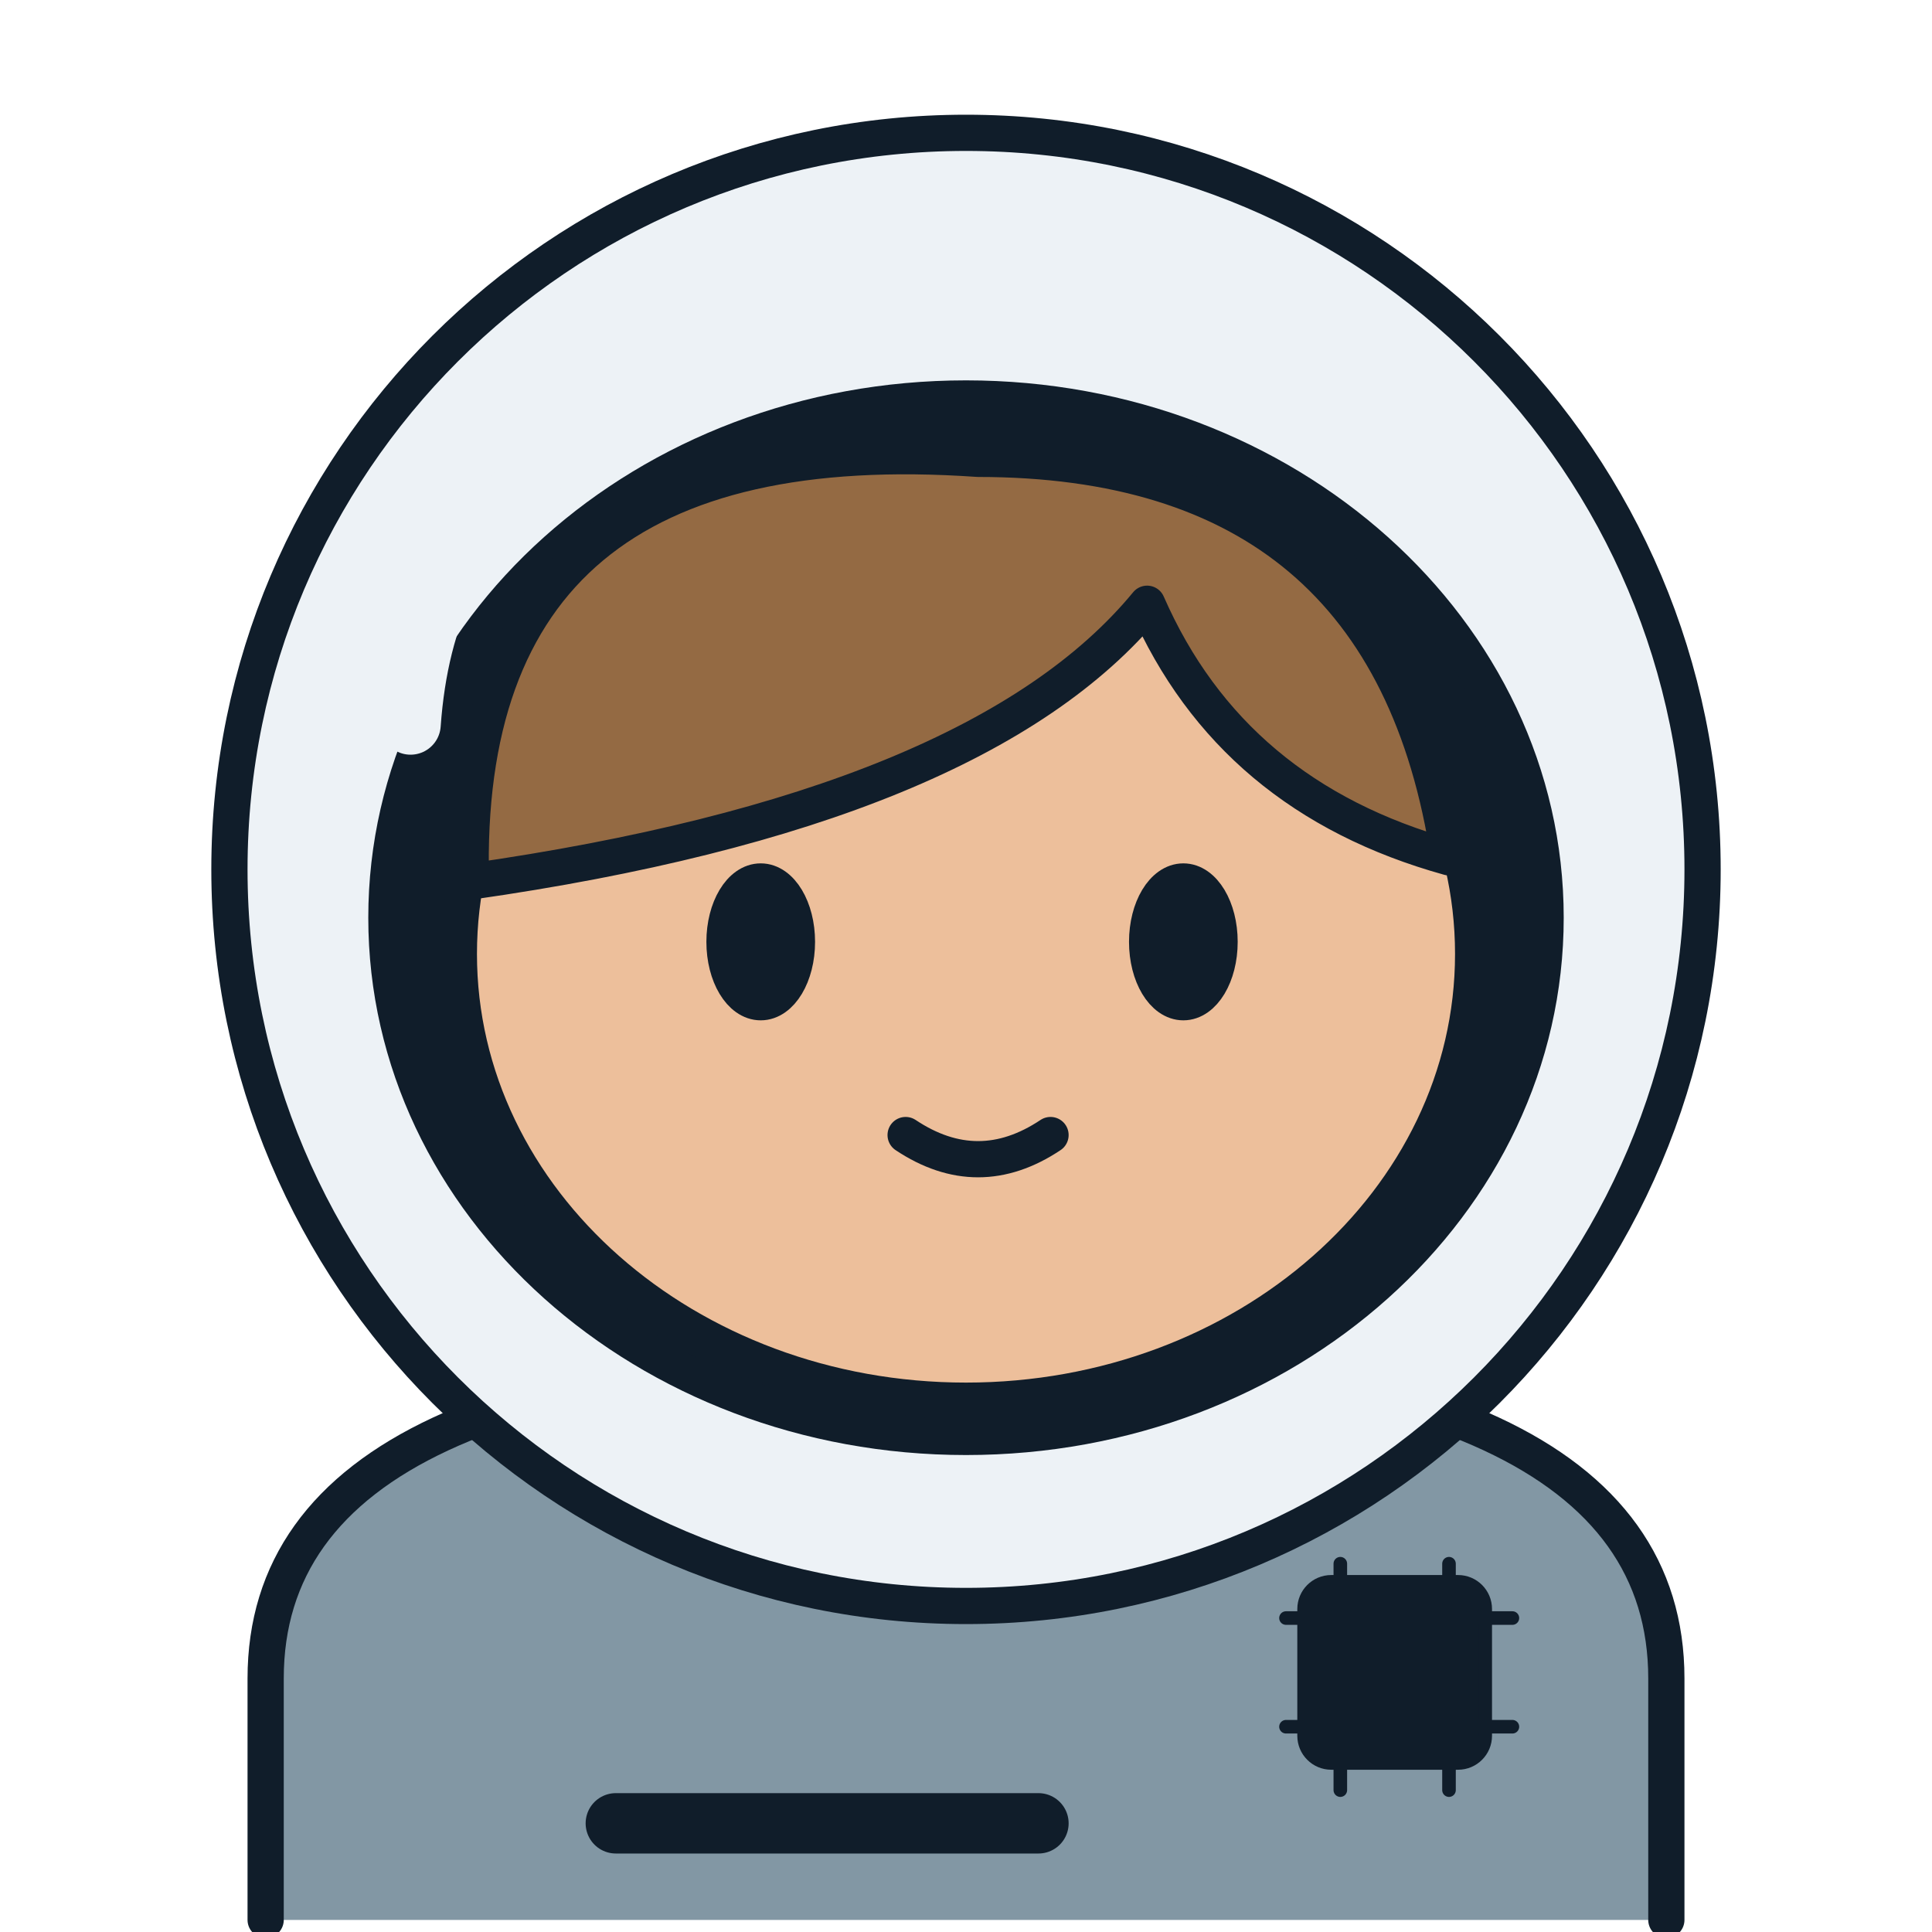
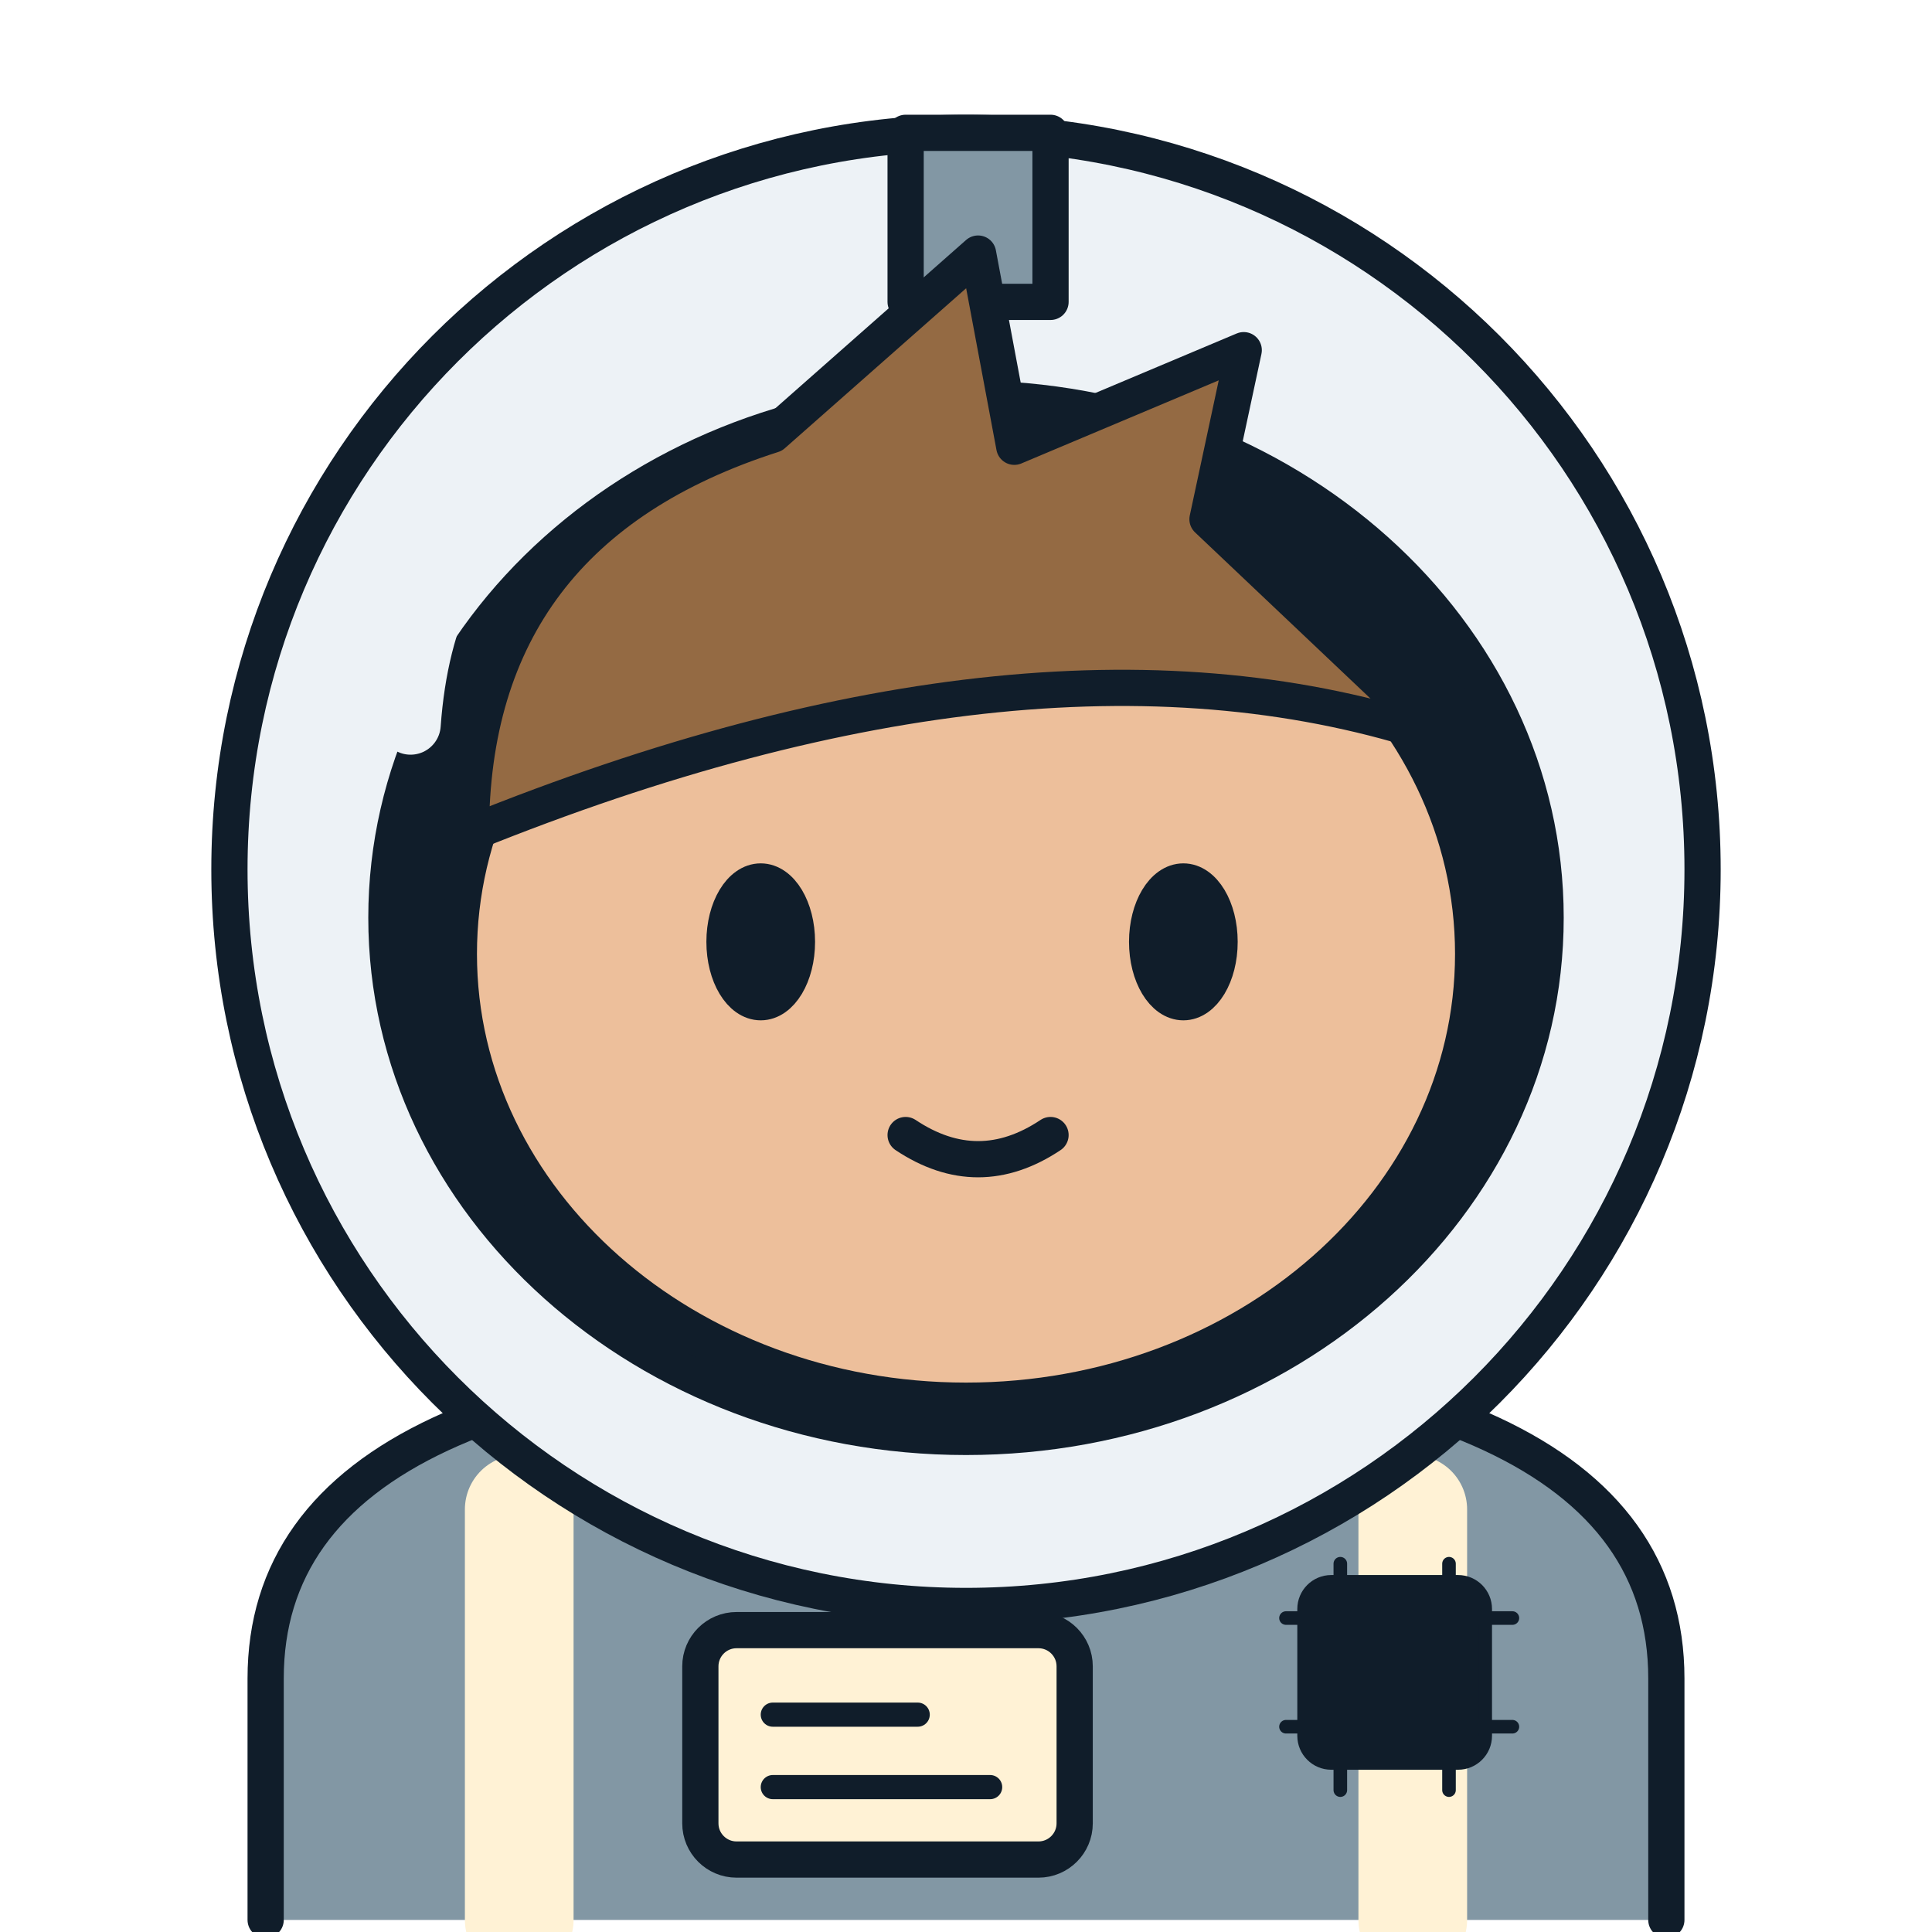
<svg xmlns="http://www.w3.org/2000/svg" viewBox="0 0 160 160">
  <g stroke="#101d2a" stroke-width="3" stroke-linecap="round" stroke-linejoin="round">
    <path d="M22 159v-20q0-27 58-27t58 27v20" fill="#8297a4" />
+     <path d="M43 125v34m74-34v34" stroke="#fff2d5" stroke-width="9" />
    <rect x="59" y="111" width="42" height="15" rx="6" fill="#101d2a" />
    <ellipse cx="80" cy="72" rx="61" ry="61" fill="#edf2f6" />
+     <path d="M75 11h12v14H75z" fill="#8297a4" />
    <ellipse cx="80" cy="76" rx="48" ry="43" fill="#101d2a" />
    <ellipse cx="80" cy="79" rx="42" ry="37" fill="#edbf9b" />
-     <path d="M39 73q-1-38 42-35q34 0 39 33q-18-5-25-21q-14 17-56 23Z" fill="#946a43" />
+     <g fill="#946a43">
+       <path d="M39 69q0-25 25-33l17-15 3 16 19-8-3 14 19 18q-33-11-80 8Z" />
+     </g>
    <path d="M34 60q1-14 10-20" stroke="#edf2f6" stroke-width="5" fill="none" />
    <ellipse cx="63" cy="78" rx="3" ry="5" fill="#101d2a" />
    <ellipse cx="98" cy="78" rx="3" ry="5" fill="#101d2a" />
    <path d="M75 94q6 4 12 0" fill="none" />
    <g transform="translate(105 128) scale(.75)" fill="#101d2a" stroke-width="1.5">
      <rect x="4" y="4" width="20" height="20" rx="3" />
      <path d="M8 2v5m12-5v5M8 22v5m12-5v5M2 8h5m15 0h5M2 20h5m15 0h5" fill="none" />
    </g>
-     <path d="M51 151h35" stroke="#101d2a" stroke-width="5" />
+     <rect x="58" y="135" width="31" height="19" rx="3" fill="#fff2d5" />
+     <path d="M64 142h12m-12 6h18" stroke-width="2" />
  </g>
</svg>
